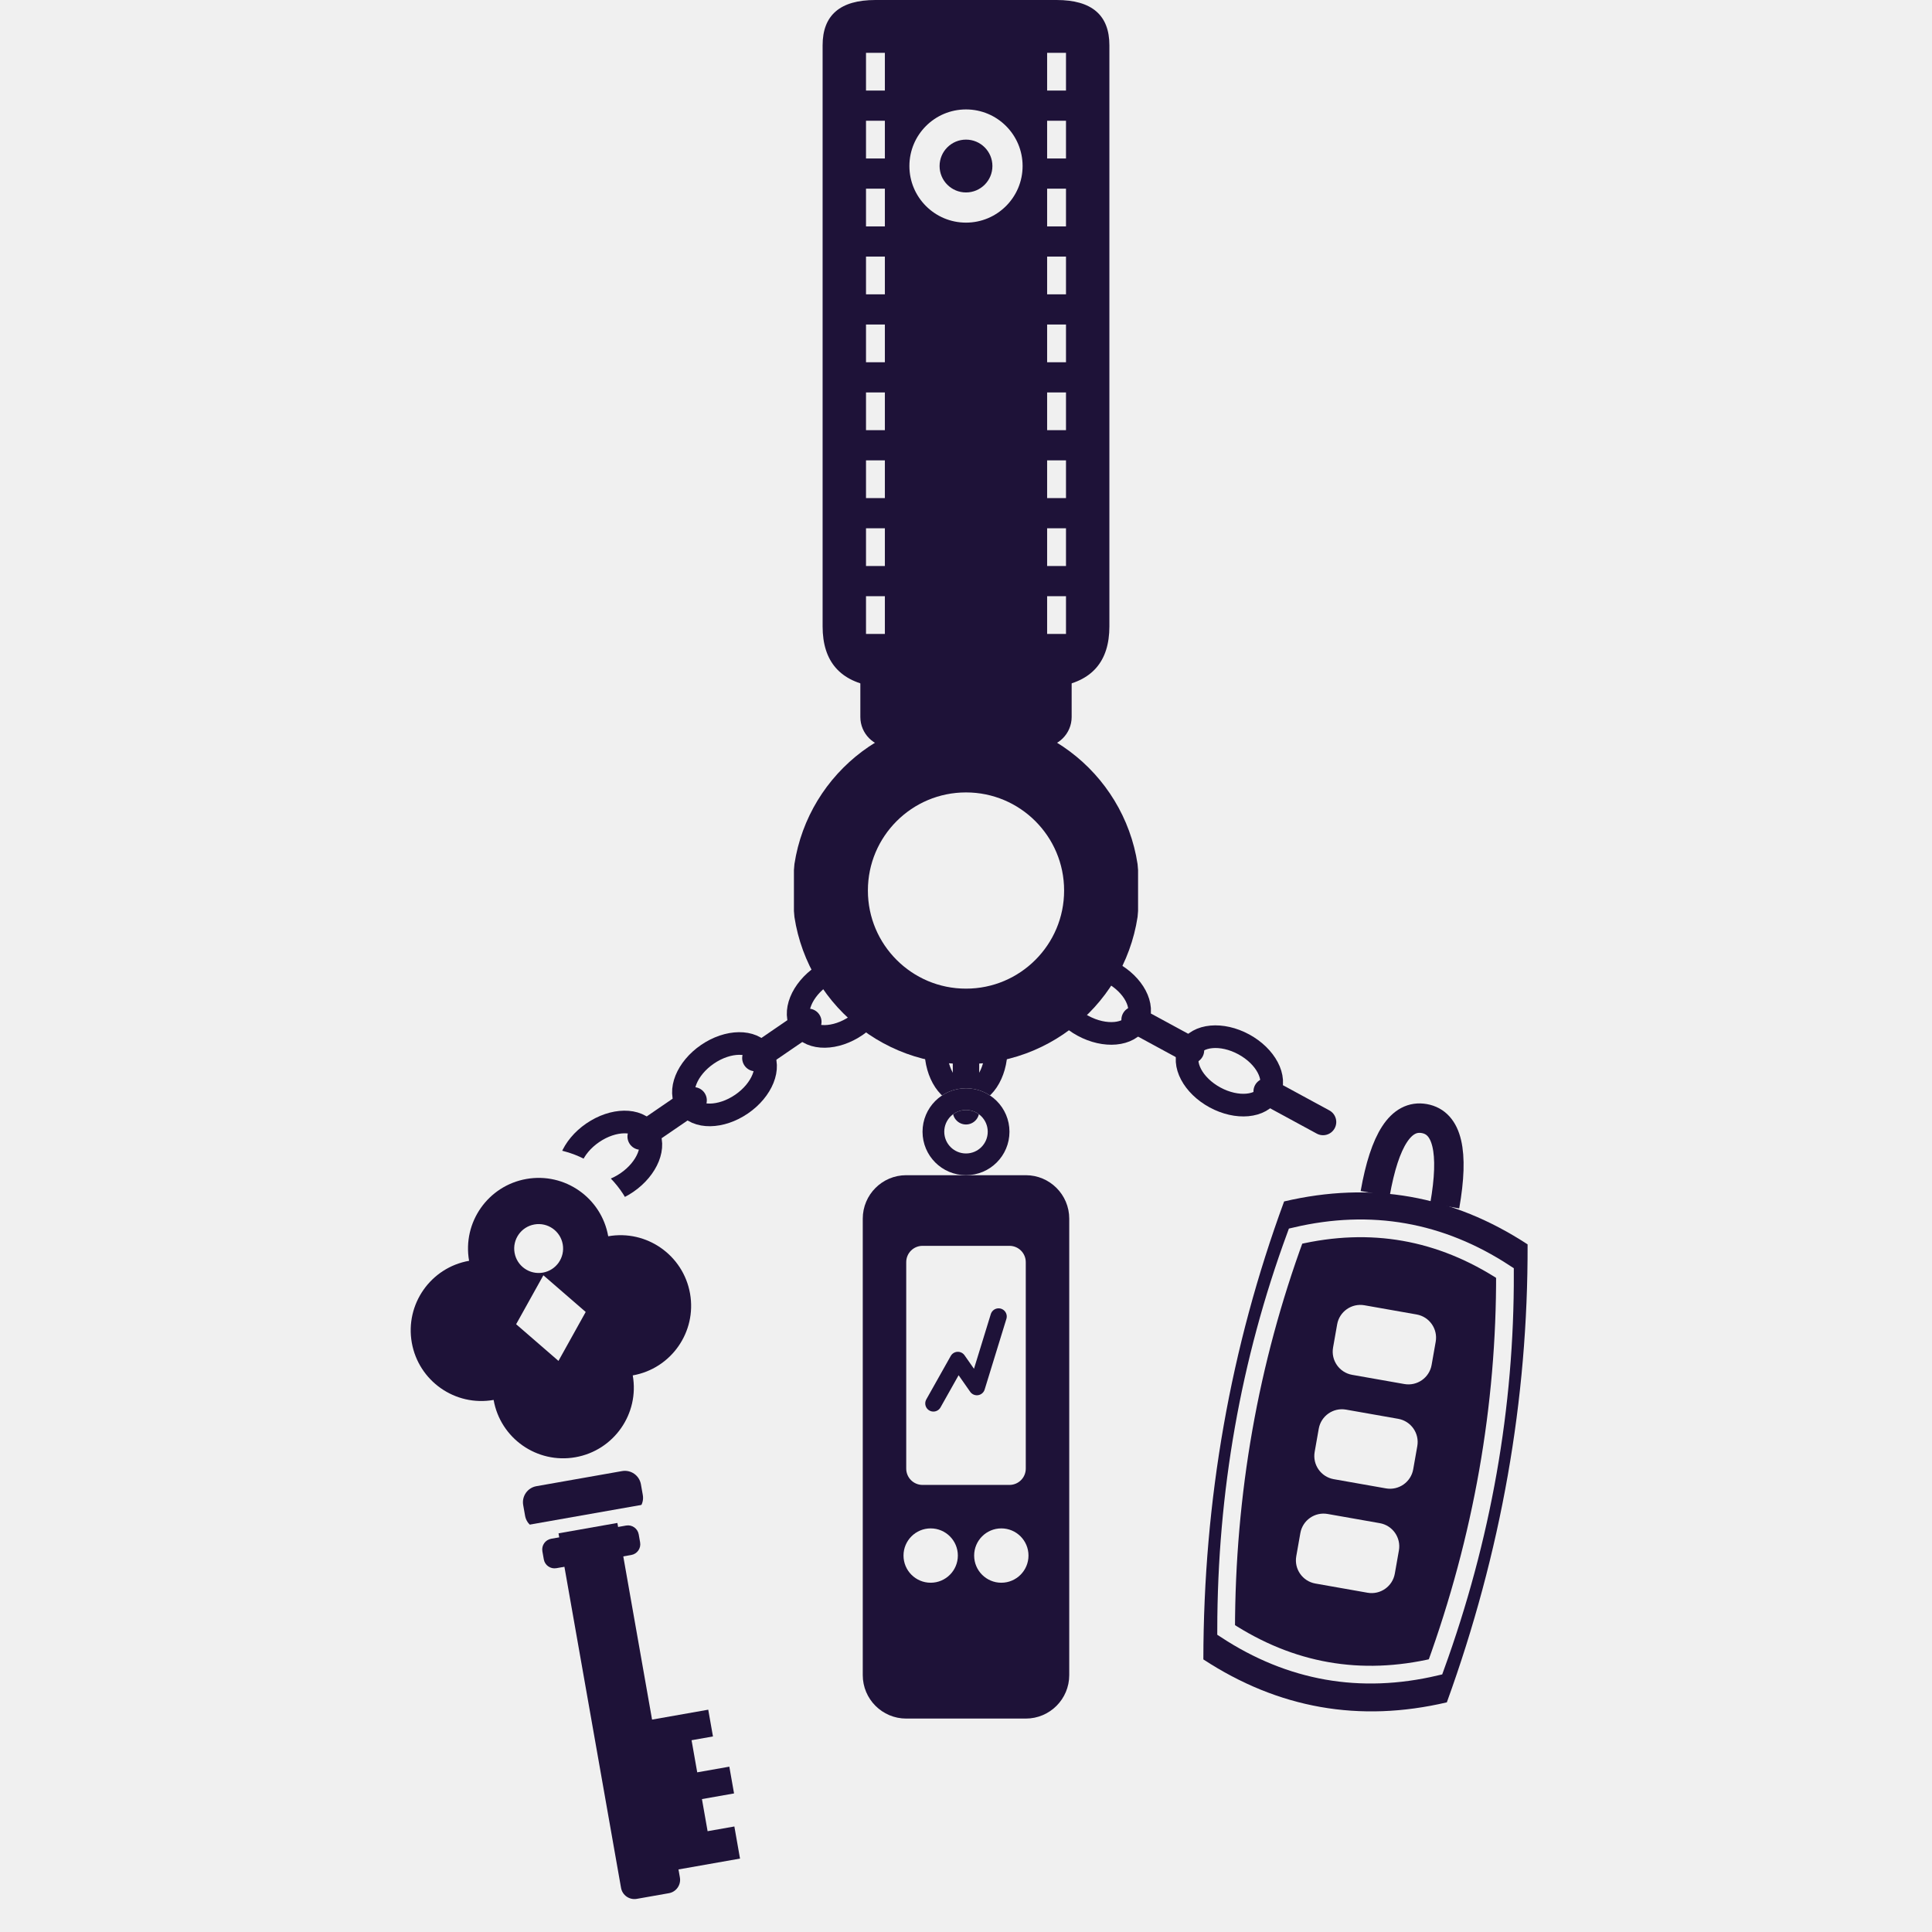
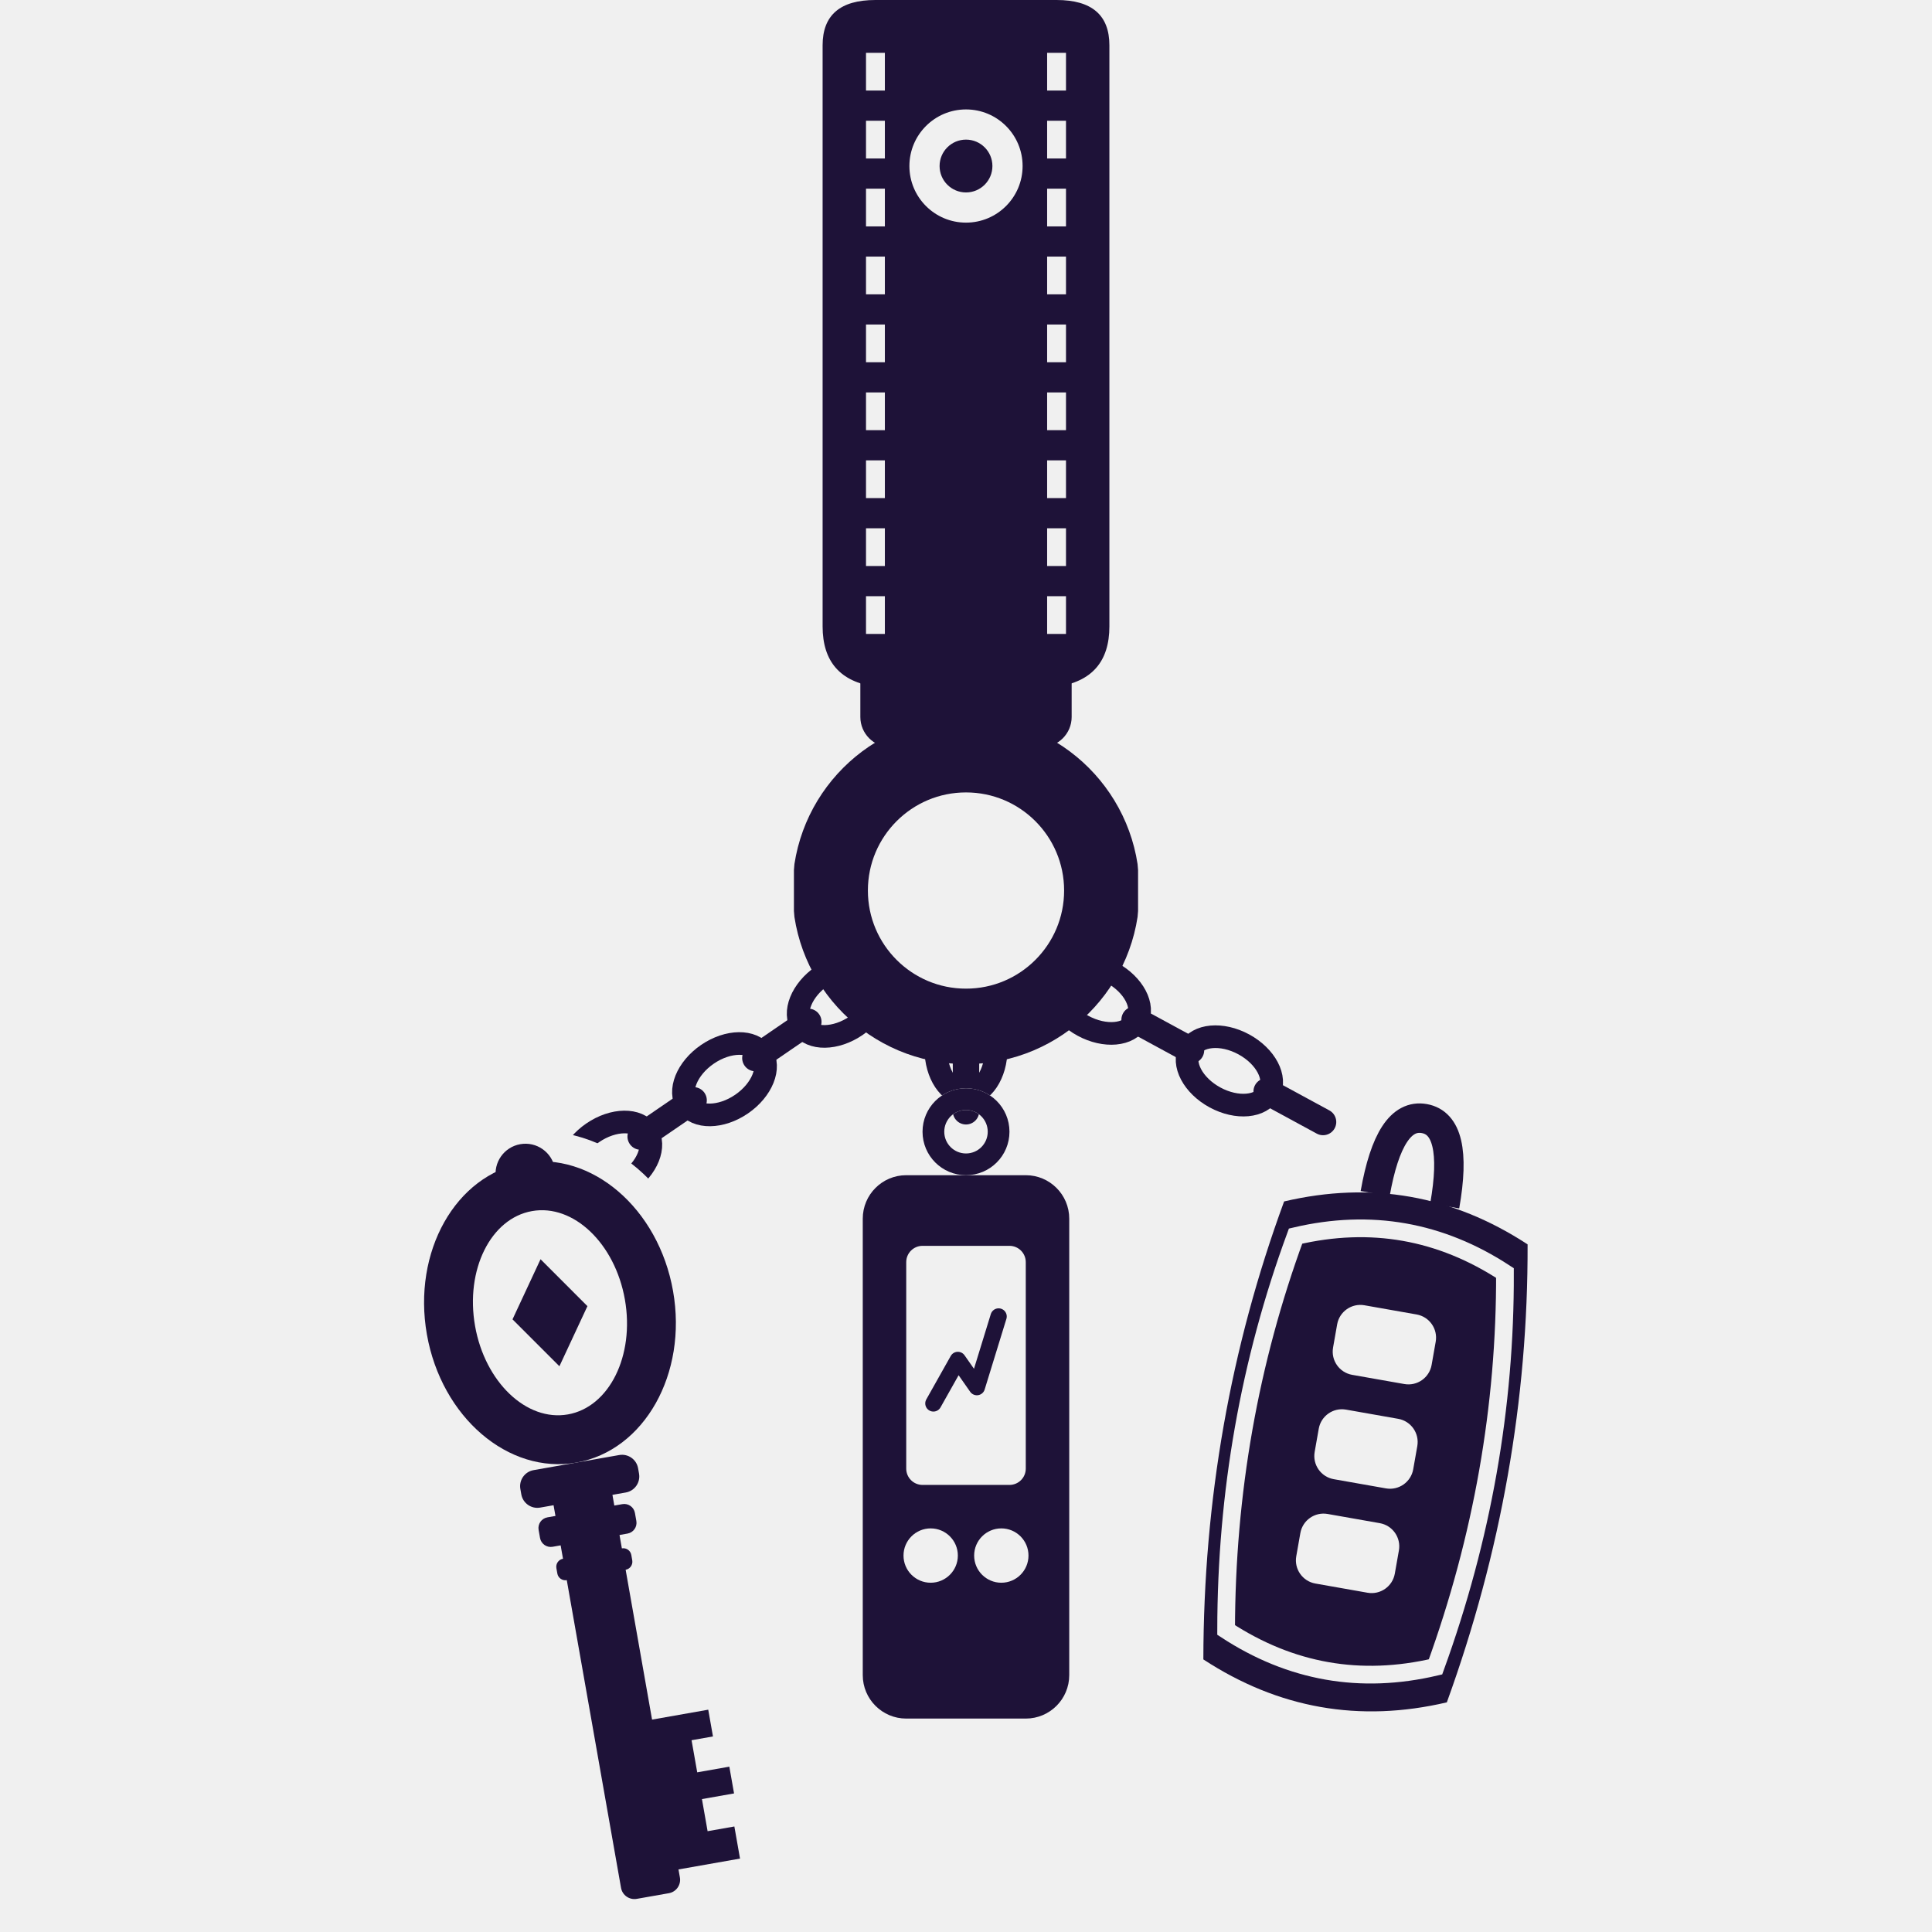
<svg xmlns="http://www.w3.org/2000/svg" viewBox="0 0 512 512" width="512" height="512">
  <defs>
    <mask id="m0">
      <rect width="512" height="512" fill="#fff" />
      <g transform="translate(150 372) rotate(-10) scale(0.72)">
-         <rect x="-11" y="34" width="22" height="150" rx="5" fill="#000" stroke="#000" stroke-width="22" stroke-linejoin="round" />
-         <rect x="-22" y="28" width="44" height="16" rx="6" fill="#000" stroke="#000" stroke-width="22" stroke-linejoin="round" />
-         <rect x="-18" y="48" width="36" height="11" rx="4" fill="#000" stroke="#000" stroke-width="22" stroke-linejoin="round" />
+         <rect x="-11" y="30" width="22" height="154" rx="5" fill="#000" stroke="#000" stroke-width="22" stroke-linejoin="round" />
+         <rect x="-22" y="22" width="44" height="14" rx="6" fill="#000" stroke="#000" stroke-width="22" stroke-linejoin="round" />
+         <rect x="-18" y="40" width="36" height="11" rx="4" fill="#000" stroke="#000" stroke-width="22" stroke-linejoin="round" />
+         <rect x="-14" y="56" width="28" height="8" rx="3" fill="#000" stroke="#000" stroke-width="22" stroke-linejoin="round" />
        <path d="M10 120 L32 120 L32 130 L24 130 L24 142 L36 142 L36 152 L24 152 L24 164 L34 164 L34 176 L10 176 Z" fill="#000" stroke="#000" stroke-width="22" stroke-linejoin="round" />
-         <circle cx="0" cy="-58" r="26" fill="#000" stroke="#000" stroke-width="22" stroke-linejoin="round" />
-         <circle cx="-26" cy="-32" r="26" fill="#000" stroke="#000" stroke-width="22" stroke-linejoin="round" />
-         <circle cx="26" cy="-32" r="26" fill="#000" stroke="#000" stroke-width="22" stroke-linejoin="round" />
-         <circle cx="0" cy="-6" r="26" fill="#000" stroke="#000" stroke-width="22" stroke-linejoin="round" />
+         <ellipse cx="0" cy="-34" rx="46" ry="56" fill="#000" stroke="#000" stroke-width="22" stroke-linejoin="round" />
+         <circle cx="0" cy="-86" r="11" fill="#000" stroke="#000" stroke-width="22" stroke-linejoin="round" />
      </g>
      <g transform="translate(256 382) rotate(0) scale(0.72)">
        <rect x="-38" y="-98" width="76" height="200" rx="16" fill="#000" stroke="#000" stroke-width="22" stroke-linejoin="round" />
        <circle cx="0" cy="-114" r="12" fill="none" stroke="#000" stroke-width="8" />
      </g>
      <g transform="translate(362 384) rotate(10) scale(0.78)">
        <path d="M-12 -86 Q-12 -114 0 -114 Q12 -114 12 -86" fill="none" stroke="#000" stroke-width="10" />
        <path d="M-42 -78 Q0 -96 42 -78 Q56 0 42 80 Q0 98 -42 80 Q-56 0 -42 -78 Z" fill="#000" stroke="#000" stroke-width="22" stroke-linejoin="round" />
      </g>
    </mask>
    <mask id="m1">
      <rect width="512" height="512" fill="#fff" />
      <g transform="translate(150 372) rotate(-10) scale(0.72)">
-         <circle cx="0" cy="-58" r="9" fill="#000" />
-         <path d="M0 -48 L13 -32 L0 -16 L-13 -32 Z" fill="#000" />
-         <path d="M-22 44 L22 44" stroke="#000" stroke-width="5" />
+         <ellipse cx="0" cy="-34" rx="28" ry="38" fill="#000" />
      </g>
    </mask>
-     <mask id="m2">
+     <mask id="m3">
      <rect width="512" height="512" fill="#fff" />
      <g transform="translate(362 384) rotate(10) scale(0.78)">
        <path d="M-42 -78 Q0 -96 42 -78 Q56 0 42 80 Q0 98 -42 80 Q-56 0 -42 -78 Z" transform="scale(.86)" fill="none" stroke="#000" stroke-width="7" />
        <rect x="-17" y="-48" width="34" height="24" rx="8" fill="#000" />
        <rect x="-17" y="-12" width="34" height="24" rx="8" fill="#000" />
        <rect x="-17" y="24" width="34" height="24" rx="8" fill="#000" />
      </g>
    </mask>
-     <mask id="m3">
+     <mask id="m4">
      <rect width="512" height="512" fill="#fff" />
      <g transform="translate(256 382) rotate(0) scale(0.72)">
        <rect x="-22" y="-72" width="44" height="88" rx="6" fill="#000" />
        <circle cx="-13" cy="42" r="10" fill="#000" />
        <circle cx="13" cy="42" r="10" fill="#000" />
      </g>
    </mask>
-     <mask id="m5">
+     <mask id="m6">
      <rect width="512" height="512" fill="#fff" />
      <circle cx="256" cy="44" r="15" fill="#000" />
      <path d="M232 14 L232 168 M280 14 L280 168" stroke="#000" stroke-width="5" stroke-dasharray="10 8" />
    </mask>
  </defs>
  <g mask="url(#m0)">
    <ellipse cx="222.4" cy="265.2" rx="12" ry="8" transform="rotate(145.6 222.4 265.2)" fill="none" stroke="#1E1238" stroke-width="6" />
    <rect x="195.2" y="272.1" width="24" height="7" rx="3.5" transform="rotate(145.6 207.2 275.6)" fill="#1E1238" />
    <ellipse cx="192.0" cy="286.0" rx="12" ry="8" transform="rotate(145.6 192.0 286.0)" fill="none" stroke="#1E1238" stroke-width="6" />
    <rect x="164.8" y="292.9" width="24" height="7" rx="3.5" transform="rotate(145.6 176.8 296.4)" fill="#1E1238" />
    <ellipse cx="161.6" cy="306.8" rx="12" ry="8" transform="rotate(145.6 161.6 306.8)" fill="none" stroke="#1E1238" stroke-width="6" />
    <ellipse cx="256.0" cy="278.0" rx="12" ry="8" transform="rotate(90.0 256.0 278.0)" fill="none" stroke="#1E1238" stroke-width="6" />
    <rect x="244.0" y="282.5" width="24" height="7" rx="3.5" transform="rotate(90.0 256.0 286.0)" fill="#1E1238" />
    <ellipse cx="290.8" cy="264.8" rx="12" ry="8" transform="rotate(28.5 290.8 264.8)" fill="none" stroke="#1E1238" stroke-width="6" />
    <rect x="296.2" y="270.8" width="24" height="7" rx="3.5" transform="rotate(28.5 308.2 274.2)" fill="#1E1238" />
    <ellipse cx="325.8" cy="283.8" rx="12" ry="8" transform="rotate(28.5 325.8 283.8)" fill="none" stroke="#1E1238" stroke-width="6" />
    <rect x="331.2" y="289.8" width="24" height="7" rx="3.5" transform="rotate(28.5 343.2 293.2)" fill="#1E1238" />
  </g>
  <g mask="url(#m1)">
    <g transform="translate(150 372) rotate(-10) scale(0.72)">
-       <rect x="-11" y="34" width="22" height="150" rx="5" fill="#1E1238" />
-       <rect x="-22" y="28" width="44" height="16" rx="6" fill="#1E1238" />
-       <rect x="-18" y="48" width="36" height="11" rx="4" fill="#1E1238" />
+       <rect x="-11" y="30" width="22" height="154" rx="5" fill="#1E1238" />
+       <rect x="-22" y="22" width="44" height="14" rx="6" fill="#1E1238" />
+       <rect x="-18" y="40" width="36" height="11" rx="4" fill="#1E1238" />
+       <rect x="-14" y="56" width="28" height="8" rx="3" fill="#1E1238" />
      <path d="M10 120 L32 120 L32 130 L24 130 L24 142 L36 142 L36 152 L24 152 L24 164 L34 164 L34 176 L10 176 Z" fill="#1E1238" />
-       <circle cx="0" cy="-58" r="26" fill="#1E1238" />
-       <circle cx="-26" cy="-32" r="26" fill="#1E1238" />
-       <circle cx="26" cy="-32" r="26" fill="#1E1238" />
-       <circle cx="0" cy="-6" r="26" fill="#1E1238" />
+       <ellipse cx="0" cy="-34" rx="46" ry="56" fill="#1E1238" />
+       <circle cx="0" cy="-86" r="11" fill="#1E1238" />
    </g>
  </g>
-   <g mask="url(#m2)">
+   <g transform="translate(150 372) rotate(-10) scale(0.72)">
+     <path d="M0 -54 L14 -34 L0 -14 L-14 -34 Z" fill="#1E1238" />
+   </g>
+   <g mask="url(#m3)">
    <g transform="translate(362 384) rotate(10) scale(0.78)">
      <path d="M-12 -86 Q-12 -114 0 -114 Q12 -114 12 -86" fill="none" stroke="#1E1238" stroke-width="10" />
      <path d="M-42 -78 Q0 -96 42 -78 Q56 0 42 80 Q0 98 -42 80 Q-56 0 -42 -78 Z" fill="#1E1238" />
    </g>
  </g>
-   <g mask="url(#m3)">
+   <g mask="url(#m4)">
    <g transform="translate(256 382) rotate(0) scale(0.72)">
      <rect x="-38" y="-98" width="76" height="200" rx="16" fill="#1E1238" />
      <circle cx="0" cy="-114" r="12" fill="none" stroke="#1E1238" stroke-width="8" />
    </g>
  </g>
  <g transform="translate(256 382) rotate(0) scale(0.72)">
    <path d="M-12 -14 L-3 -30 L4 -20 L12 -46" fill="none" stroke="#1E1238" stroke-width="6" stroke-linecap="round" stroke-linejoin="round" />
  </g>
-   <g mask="url(#m5)">
+   <g mask="url(#m6)">
    <path d="M218 12 Q218 0 232 0 L280 0 Q294 0 294 12 L294 166 Q294 180 280 182 L232 182 Q218 180 218 166 Z" fill="#1E1238" />
    <rect x="228" y="172" width="56" height="26" rx="8" fill="#1E1238" />
    <circle cx="256" cy="236" r="36" fill="none" stroke="#1E1238" stroke-width="20" />
  </g>
  <circle cx="256" cy="44" r="7" fill="#1E1238" />
</svg>
